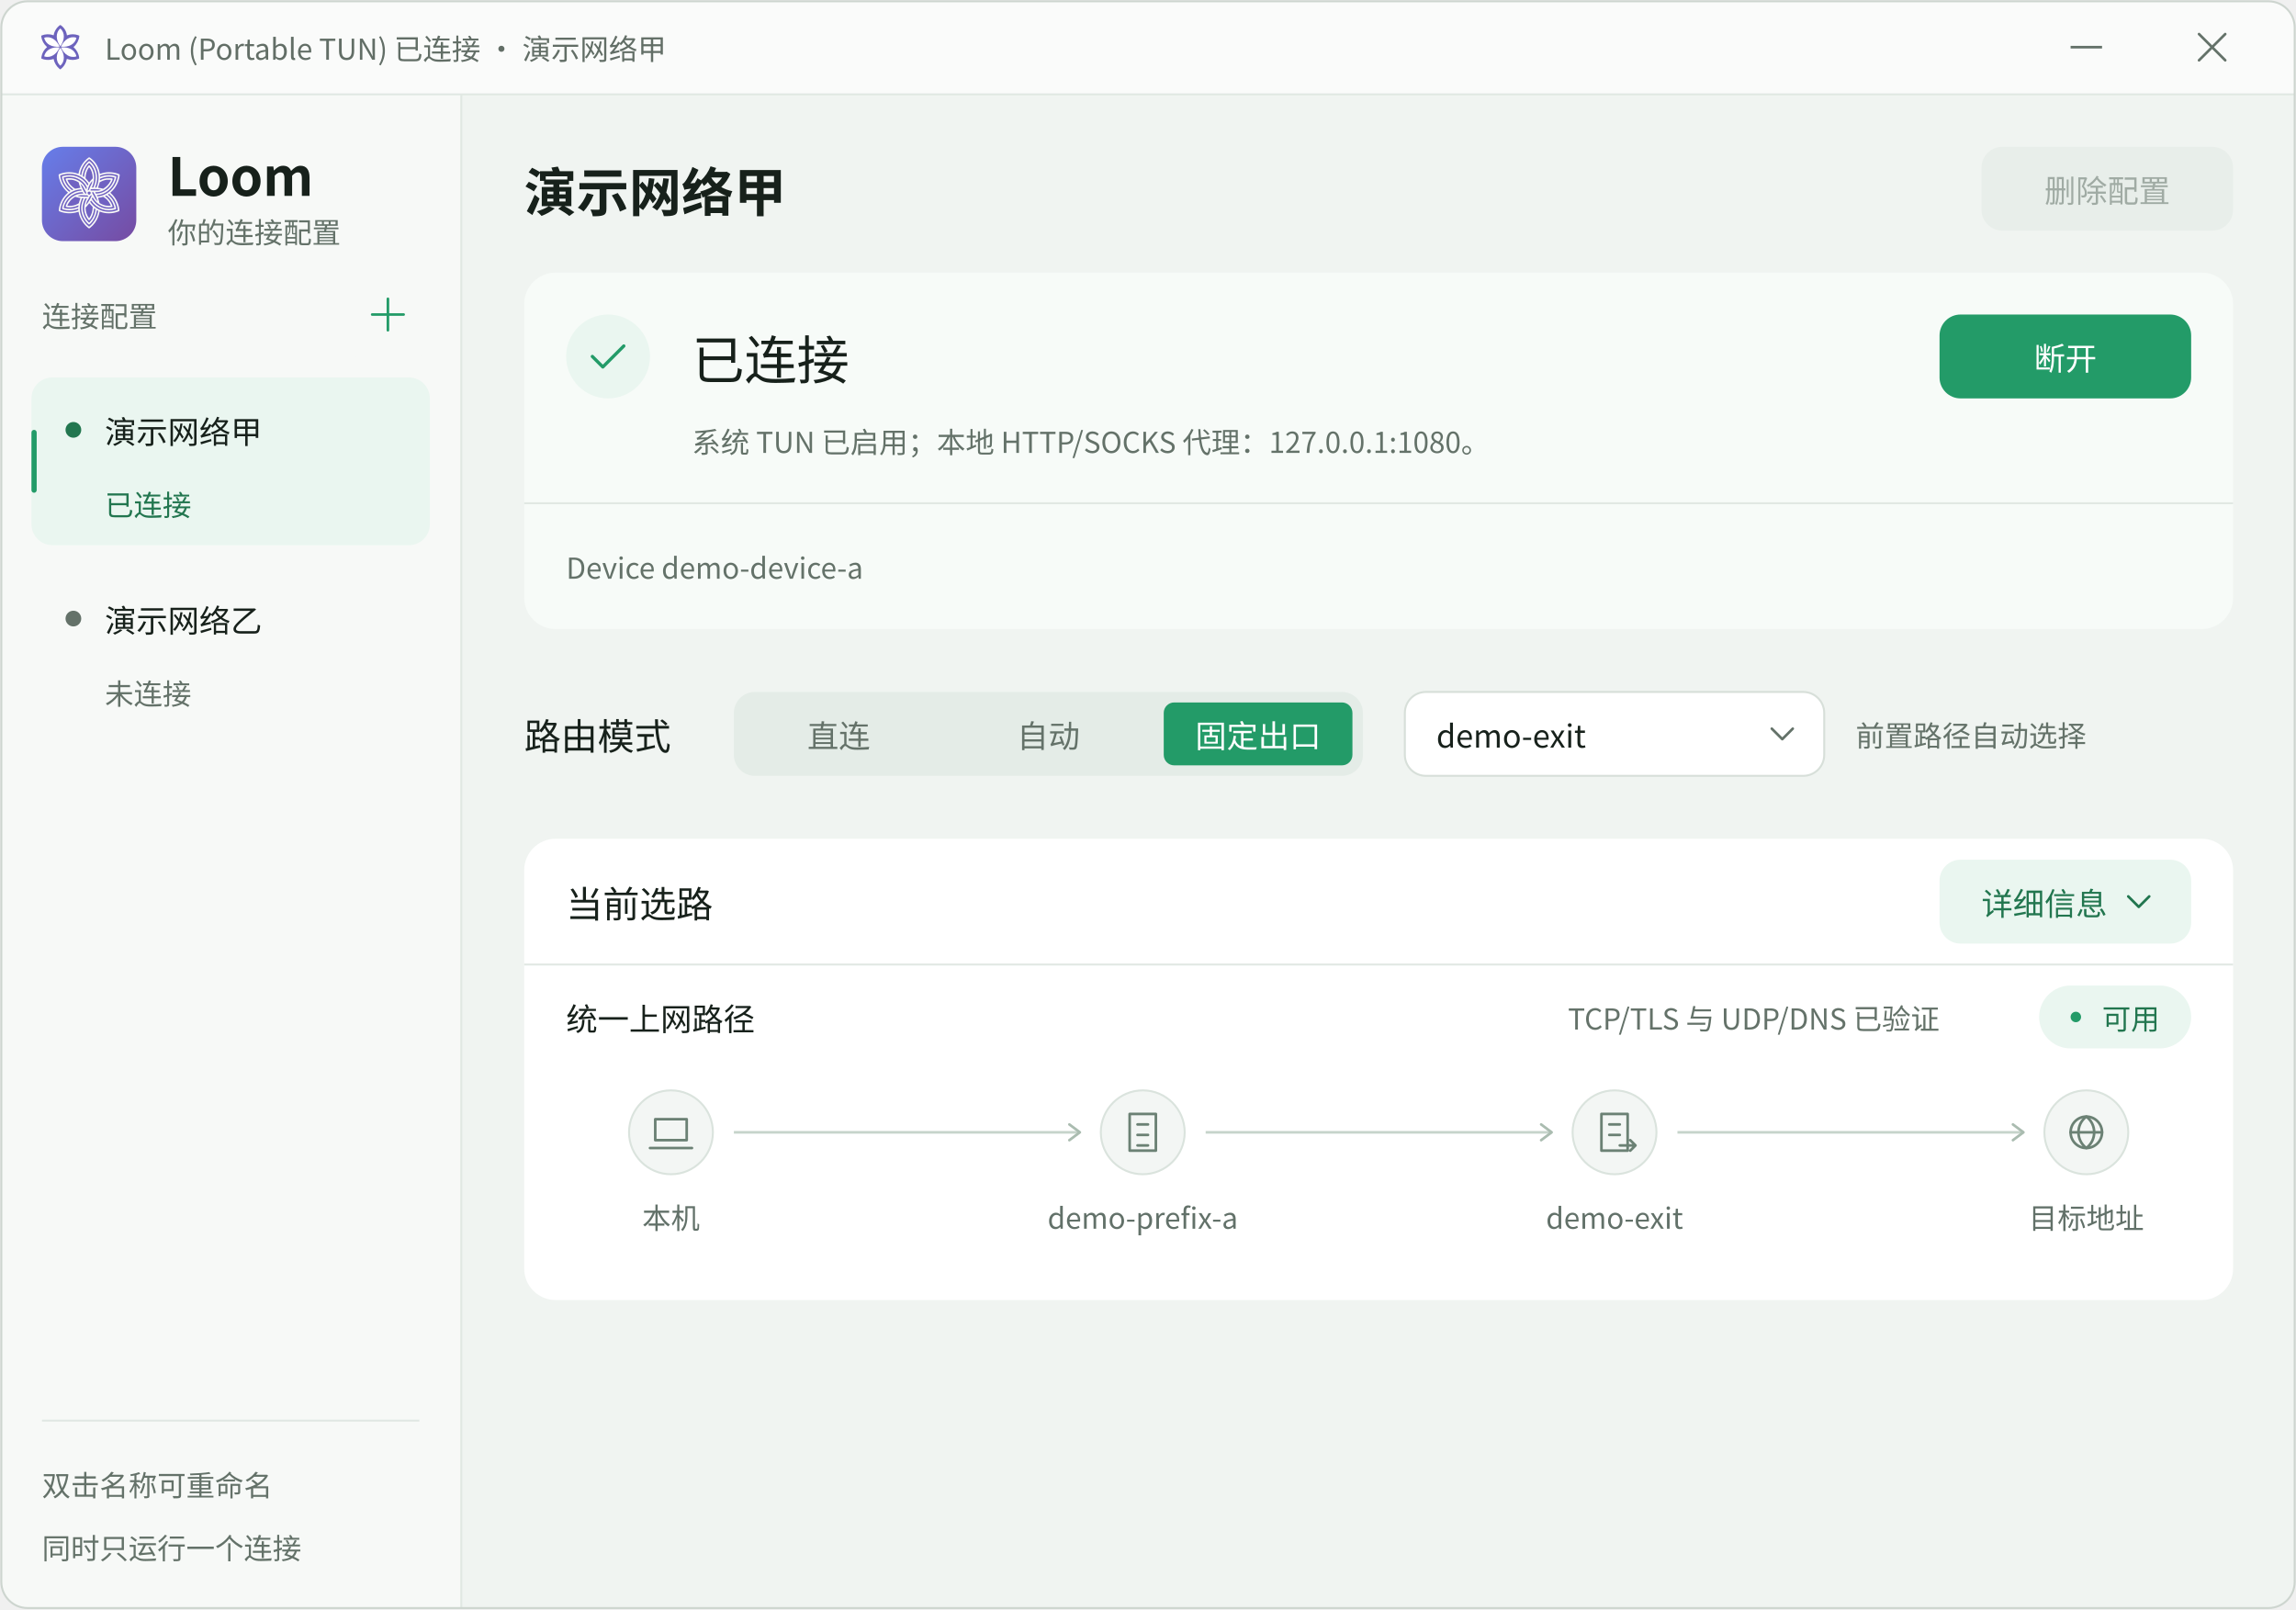
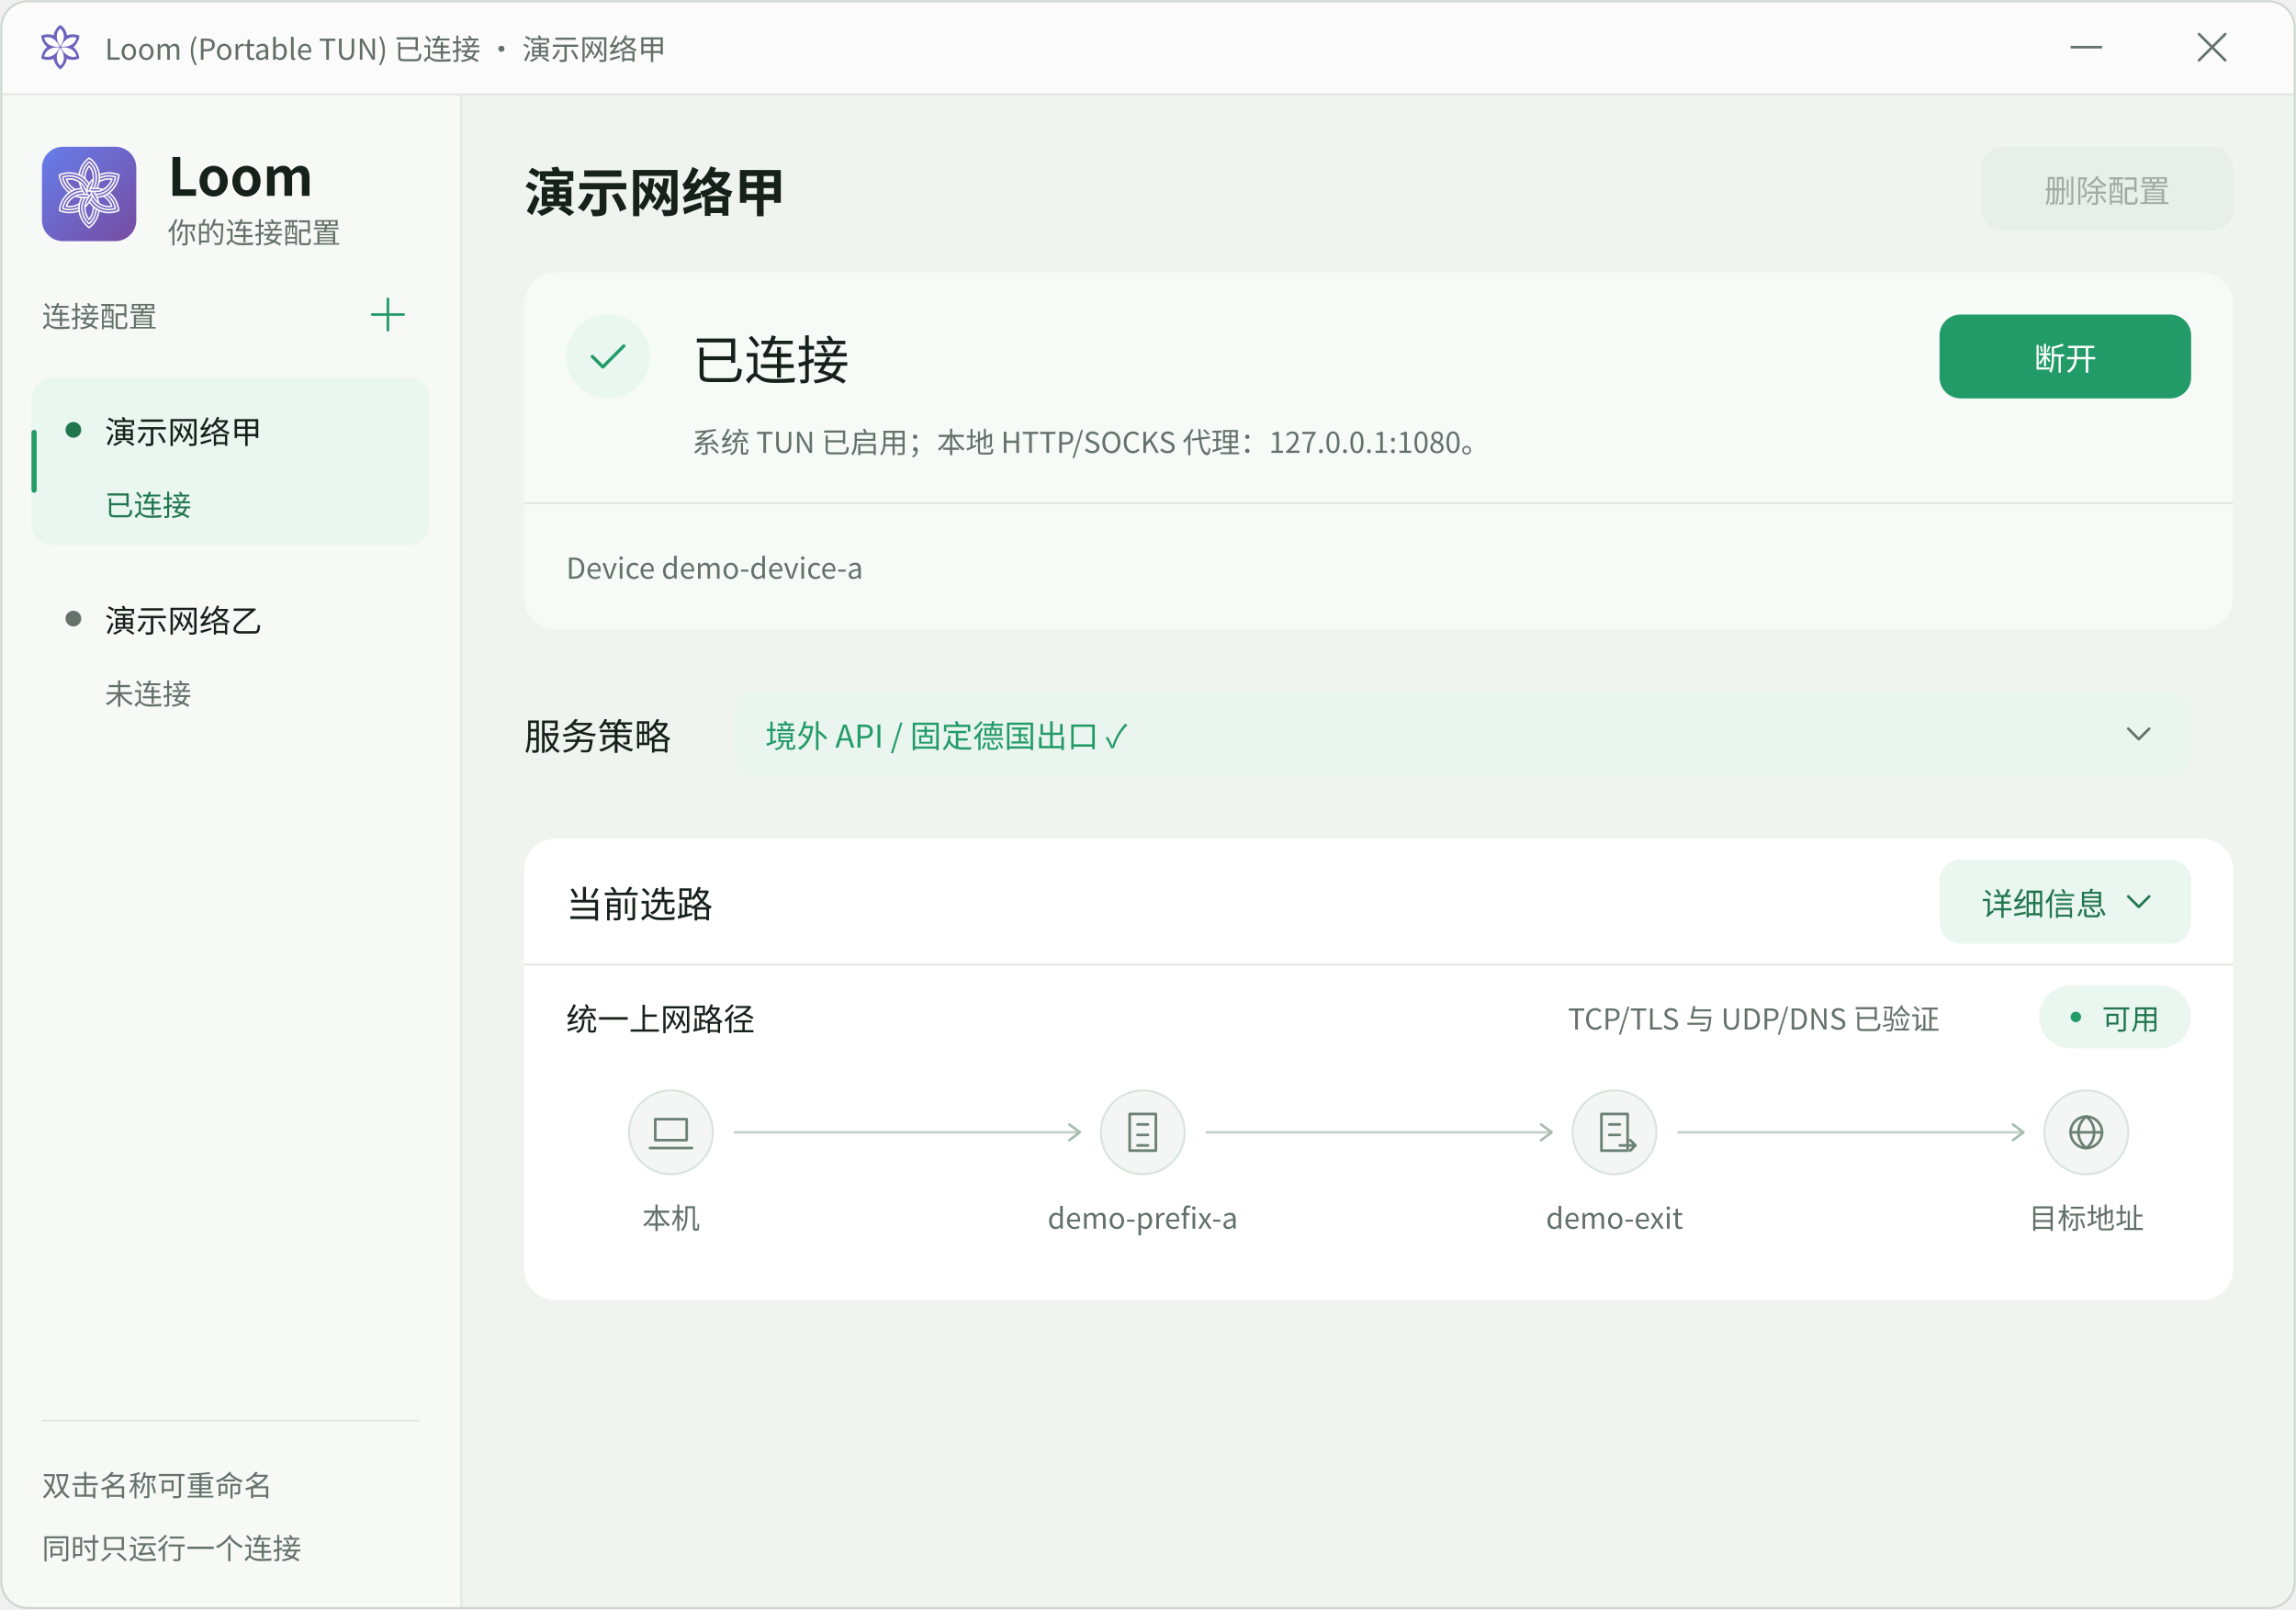
<svg xmlns="http://www.w3.org/2000/svg" width="876" height="614" viewBox="0 0 876 614" role="img" aria-labelledby="scene-title scene-description" font-family="'Segoe UI', 'Microsoft YaHei UI', 'Noto Sans CJK SC', sans-serif">
  <defs>
    <path id="loom-outline" d="M616 1108 c-67 -49 -118 -133 -129 -209 0 -6 0 -6 -14 -1 -75 27 -166 24 -239 -6 -13 -5 -14 -7 -11 -29 12 -80 53 -155 115 -211 l9 -8 -6 -5 c-61 -53 -100 -121 -114 -200 -5 -31 -5 -38 4 -42 57 -26 138 -34 203 -20 13 2 22 5 39 10 14 5 14 5 15 -2 9 -70 60 -155 121 -204 17 -15 18 -15 34 -2 47 37 87 93 107 151 7 20 16 52 16 60 0 4 1 4 12 0 72 -28 158 -27 236 3 17 6 17 7 15 27 -8 79 -49 159 -111 215 l-9 9 10 9 c61 53 105 139 114 219 2 15 1 16 -28 26 -75 25 -156 25 -227 -2 -4 -1 -8 -2 -8 -2 -1 0 -2 7 -3 15 -15 81 -60 152 -126 198 -12 9 -14 9 -25 1z" />
    <path id="petal-opening" d="M628 1040C520 945 535 790 628 660C721 790 736 945 628 1040Z" />
    <symbol id="loom-title-mark" viewBox="125 110 1005 1005">
      <g transform="translate(0 1254) scale(1 -1)">
        <use href="#loom-outline" fill="#6D63BD" />
        <use href="#petal-opening" fill="#FFFFFF" transform="rotate(0 628 644)" />
        <use href="#petal-opening" fill="#FFFFFF" transform="rotate(60 628 644)" />
        <use href="#petal-opening" fill="#FFFFFF" transform="rotate(120 628 644)" />
        <use href="#petal-opening" fill="#FFFFFF" transform="rotate(180 628 644)" />
        <use href="#petal-opening" fill="#FFFFFF" transform="rotate(240 628 644)" />
        <use href="#petal-opening" fill="#FFFFFF" transform="rotate(300 628 644)" />
      </g>
    </symbol>
    <linearGradient id="brand-bg" x1="0" y1="0" x2="1" y2="1">
      <stop offset="0" stop-color="#667EEA" />
      <stop offset="1" stop-color="#764BA2" />
    </linearGradient>
    <symbol id="loom-tile-mark" viewBox="0 0 1254 1254">
      <g transform="translate(0 1254) scale(1 -1)">
        <path d="M616 1108 c-67 -49 -118 -133 -129 -209 0 -6 0 -6 -14 -1 -75 27 -166 24 -239 -6 -13 -5 -14 -7 -11 -29 12 -80 53 -155 115 -211 l9 -8 -6 -5 c-61 -53 -100 -121 -114 -200 -5 -31 -5 -38 4 -42 57 -26 138 -34 203 -20 13 2 22 5 39 10 14 5 14 5 15 -2 9 -70 60 -155 121 -204 17 -15 18 -15 34 -2 47 37 87 93 107 151 7 20 16 52 16 60 0 4 1 4 12 0 72 -28 158 -27 236 3 17 6 17 7 15 27 -8 79 -49 159 -111 215 l-9 9 10 9 c61 53 105 139 114 219 2 15 1 16 -28 26 -75 25 -156 25 -227 -2 -4 -1 -8 -2 -8 -2 -1 0 -2 7 -3 15 -15 81 -60 152 -126 198 -12 9 -14 9 -25 1z" fill="#FAFAF7" />
        <path d="M639 1084 c105 -82 142 -225 92 -356 -7 -18 -7 -17 -16 -17 -4 0 -8 1 -8 1 -1 1 1 7 4 15 32 78 30 170 -5 243 -16 35 -40 66 -68 88 -9 8 -11 8 -20 0 -47 -39 -82 -103 -93 -169 -1 -7 -2 -12 -2 -13 -1 0 -17 8 -17 9 -1 1 4 27 7 40 13 44 37 89 68 124 15 16 44 43 47 43 0 0 5 -3 11 -8z" fill="#7062C2" />
        <path d="M638 1031 c77 -72 98 -200 50 -307 -3 -8 -5 -11 -7 -12 -2 -1 -17 -1 -18 0 -1 0 2 6 5 12 44 94 31 213 -31 278 -10 11 -12 10 -29 -12 -26 -36 -44 -83 -47 -128 0 -6 -1 -11 -1 -11 -1 0 -6 4 -16 11 -4 3 2 39 12 67 13 41 41 84 68 108 4 4 3 4 14 -6z" fill="#7062C2" />
        <path d="M635 973 c24 -33 37 -74 40 -124 l0 -15 -10 -10 c-11 -11 -23 -25 -32 -38 -6 -8 -5 -9 -13 3 -9 13 -19 24 -30 36 l-10 10 0 13 c3 48 18 94 42 128 6 7 6 7 13 -3z" fill="#7062C2" />
        <path d="M413 893 c79 -13 148 -56 193 -118 12 -17 11 -15 6 -26 -3 -6 -5 -10 -5 -10 0 0 -4 6 -9 13 -66 103 -190 147 -314 114 -20 -6 -21 -6 -14 -34 15 -60 54 -120 102 -158 9 -8 9 -7 0 -12 -9 -6 -8 -6 -18 2 -57 48 -97 120 -110 196 -2 14 -3 13 7 16 22 9 53 16 85 19 13 2 61 0 77 -2z" fill="#7062C2" />
        <path d="M923 895 c30 -3 83 -16 89 -22 2 -2 -7 -43 -14 -64 -34 -100 -109 -176 -200 -203 -23 -7 -59 -13 -61 -11 -2 2 -8 16 -8 16 0 1 7 2 16 2 74 9 136 45 185 108 27 35 49 81 57 120 4 17 3 19 -13 24 -62 19 -135 15 -193 -9 -9 -4 -9 -5 -9 7 l0 10 9 3 c25 10 56 17 83 19 9 1 50 1 59 0z" fill="#7062C2" />
        <path d="M400 854 c70 -9 134 -47 176 -104 7 -11 21 -34 21 -36 0 -2 -6 -24 -7 -25 0 -1 -4 5 -8 13 -38 76 -106 124 -190 134 -14 2 -49 1 -62 -1 -16 -3 -18 -5 -12 -21 14 -42 48 -88 87 -117 7 -5 13 -10 13 -10 0 -1 -17 -9 -18 -9 -5 0 -42 35 -56 52 -24 29 -46 72 -54 105 -3 11 -3 10 11 14 30 8 67 10 99 5z" fill="#7062C2" />
        <path d="M926 854 c13 -1 39 -7 40 -9 2 -2 -8 -34 -17 -55 -43 -93 -125 -152 -220 -158 l-11 0 -6 9 c-3 5 -5 9 -5 9 0 1 8 1 18 1 56 0 107 23 153 69 29 29 59 79 63 104 1 10 -11 13 -53 12 -42 0 -71 -6 -107 -24 -12 -6 -11 -6 -10 5 1 4 1 9 1 10 0 3 1 3 13 8 45 19 93 26 141 19z" fill="#7062C2" />
        <path d="M391 816 c30 -3 68 -16 91 -32 l6 -3 4 -15 c4 -16 10 -34 16 -47 4 -11 4 -11 -3 -11 -12 -2 -37 -6 -48 -9 -16 -4 -14 -4 -26 4 -38 25 -67 57 -86 96 -7 15 -7 16 0 17 10 1 36 1 46 0z" fill="#7062C2" />
        <path d="M914 816 c3 -2 2 -5 -4 -18 -19 -39 -53 -75 -89 -97 l-8 -5 -11 3 c-15 4 -33 8 -45 9 -6 1 -11 2 -11 2 -1 0 1 7 4 14 6 17 12 36 15 48 l1 9 9 5 c27 15 55 25 85 30 10 1 51 1 54 0z" fill="#7062C2" />
        <path d="M669 789 c-4 -19 -7 -27 -14 -39 -10 -18 -20 -39 -29 -64 -1 -4 -2 -5 -10 -9 -9 -5 -9 -5 -5 11 10 40 28 75 51 103 10 12 10 12 7 -2z" fill="#7062C2" />
        <path d="M529 746 c14 -16 17 -20 25 -37 8 -17 22 -42 30 -54 5 -9 6 -24 1 -26 -7 -2 -13 5 -35 46 -15 28 -35 75 -35 83 0 2 7 -4 14 -12z" fill="#7062C2" />
        <path d="M721 691 c25 -1 43 -3 61 -8 4 0 2 -2 -8 -5 -19 -6 -28 -7 -48 -6 -12 1 -29 1 -46 1 -36 -1 -37 -1 -33 11 2 7 1 6 24 7 12 0 23 1 26 1 2 0 13 0 24 -1z" fill="#7062C2" />
        <path d="M525 681 c5 -10 5 -10 -7 -10 -120 -9 -223 -101 -248 -221 -4 -22 -4 -23 11 -28 61 -19 132 -16 192 7 5 2 9 3 10 3 0 0 0 -5 0 -10 l1 -9 -9 -4 c-62 -24 -145 -25 -216 -1 -17 5 -16 4 -14 15 15 104 74 190 160 235 34 17 63 25 108 30 8 1 7 2 12 -7z" fill="#7062C2" />
        <path d="M638 655 l9 -4 0 -10 c1 -13 2 -12 -10 -19 l-9 -6 -10 6 -9 6 -1 11 0 11 9 5 c12 6 11 6 21 0z" fill="#7062C2" />
        <path d="M683 651 c0 -1 6 -10 12 -21 18 -30 29 -54 39 -82 6 -19 6 -19 -4 -9 -16 16 -22 25 -30 42 -7 14 -25 48 -30 54 -2 3 -3 15 -1 16 1 2 13 1 14 0z" fill="#7062C2" />
        <path d="M546 642 c3 -5 5 -9 5 -9 0 -1 -7 -1 -16 -1 -94 0 -185 -66 -216 -155 -7 -22 -6 -23 23 -27 44 -5 89 3 131 21 7 3 13 6 13 6 0 -1 -1 -5 -1 -11 l-1 -11 -11 -5 c-53 -22 -115 -26 -174 -12 -11 3 -10 3 -9 10 8 39 30 82 58 115 44 53 119 88 184 88 l9 0 5 -9z" fill="#7062C2" />
        <path d="M902 622 c45 -39 79 -92 96 -151 5 -19 10 -43 10 -51 l1 -7 -14 -5 c-89 -30 -180 -22 -253 22 -40 25 -68 49 -93 83 l-7 10 4 7 c7 13 6 12 12 3 73 -104 198 -148 317 -110 12 4 13 4 8 27 -9 42 -31 88 -59 123 -8 10 -33 35 -42 41 -6 5 -6 5 2 11 9 6 8 6 18 -3z" fill="#7062C2" />
        <path d="M542 610 c10 -1 27 -1 38 -1 l20 0 8 -5 c4 -2 8 -4 8 -5 0 0 -1 -2 -2 -4 l-1 -4 -43 0 c-45 1 -55 2 -81 7 -8 1 -14 3 -15 3 0 1 15 6 27 8 15 3 15 3 20 2 2 0 11 0 21 -1z" fill="#7062C2" />
        <path d="M661 609 c5 -9 -53 -107 -73 -125 -3 -3 -3 0 1 14 4 17 8 26 14 37 12 18 31 52 34 60 1 2 4 5 11 10 11 7 11 7 13 4z" fill="#7062C2" />
        <path d="M863 604 c48 -36 83 -90 98 -148 2 -7 3 -14 3 -14 -1 -1 -5 -3 -11 -4 -90 -23 -180 3 -247 69 -17 18 -42 51 -42 56 0 2 9 20 10 20 0 0 3 -4 5 -8 36 -66 102 -112 177 -124 12 -2 51 -2 64 0 19 4 21 5 17 17 -15 50 -55 103 -97 128 -1 1 -2 2 -2 2 0 1 17 10 19 10 0 0 3 -2 6 -4z" fill="#7062C2" />
        <path d="M458 585 c12 -4 37 -9 48 -11 8 0 7 0 3 -10 -5 -13 -13 -36 -16 -49 -3 -13 -2 -12 -19 -21 -38 -19 -72 -26 -112 -25 -22 1 -23 1 -23 5 3 13 23 45 41 67 16 18 58 49 64 48 1 -1 7 -2 14 -4z" fill="#7062C2" />
        <path d="M824 583 c35 -22 63 -53 81 -89 6 -12 11 -22 10 -23 -4 -3 -47 -2 -68 2 -26 5 -69 24 -82 35 0 1 -2 8 -4 17 -2 9 -6 23 -10 32 -6 19 -6 18 1 19 14 1 57 11 59 13 1 1 4 0 13 -6z" fill="#7062C2" />
        <path d="M553 570 c1 -1 1 -2 -2 -7 -11 -21 -21 -55 -26 -82 -15 -86 17 -180 82 -245 20 -20 19 -20 40 0 44 45 71 101 82 165 1 6 2 11 2 11 0 1 4 -1 9 -4 l8 -4 0 -5 c-11 -74 -51 -146 -110 -198 -12 -10 -10 -10 -21 -1 -77 65 -122 167 -113 259 3 34 14 74 26 103 l4 9 9 0 c5 0 9 0 10 -1z" fill="#7062C2" />
        <path d="M597 570 c0 -1 -4 -9 -8 -18 -43 -88 -35 -184 20 -258 15 -20 17 -21 27 -10 30 33 52 90 57 145 0 11 0 11 10 3 10 -7 9 -6 7 -19 -7 -62 -34 -117 -76 -161 l-7 -7 -8 8 c-51 50 -82 131 -77 200 3 35 12 70 28 103 l7 14 10 0 c5 0 10 0 10 0z" fill="#7062C2" />
        <path d="M639 493 c5 -6 14 -17 22 -24 l13 -14 0 -8 c0 -44 -14 -93 -38 -130 -9 -14 -9 -14 -13 -8 -26 35 -42 84 -42 127 l0 11 12 12 c11 12 22 25 31 38 3 4 6 7 6 7 0 0 4 -5 9 -11z" fill="#7062C2" />
      </g>
    </symbol>
    <clipPath id="window-clip">
      <rect x="0.5" y="0.5" width="875" height="613" rx="10" fill="none" />
    </clipPath>
    <clipPath id="content-clip">
      <rect x="200" y="52" width="652" height="561.5" fill="none" />
    </clipPath>
  </defs>
  <g clip-path="url(#window-clip)">
    <rect x="0" y="0" width="876" height="614" fill="#F0F4F1" />
    <rect x="0" y="36" width="176" height="578" fill="#F7F9F7" />
    <rect x="0" y="0" width="876" height="36" fill="#FAFBFA" />
    <line x1="0" y1="36" x2="876" y2="36" stroke="#E1E8E3" stroke-width="0.75" />
    <line x1="176" y1="36" x2="176" y2="614" stroke="#E1E8E3" stroke-width="0.75" />
    <use href="#loom-title-mark" x="14" y="9" width="18" height="18" />
    <text x="40" y="18" font-size="11" fill="#626E66" font-weight="400" text-anchor="start" dominant-baseline="central">Loom (Portable TUN) 已连接 · 演示网络甲</text>
    <line x1="790" y1="18" x2="802" y2="18" stroke="#647269" stroke-width="1" />
    <path d="M839 13l10 10m0-10l-10 10" fill="none" stroke="#647269" stroke-width="1" stroke-linecap="round" stroke-linejoin="round" />
    <rect x="16" y="56" width="36" height="36" rx="8" fill="url(#brand-bg)" />
    <use href="#loom-tile-mark" x="16" y="56" width="36" height="36" />
    <text x="64" y="66" font-size="20" fill="#17211B" font-weight="600" text-anchor="start" dominant-baseline="central">Loom</text>
    <text x="64" y="88" font-size="11" fill="#647269" font-weight="400" text-anchor="start" dominant-baseline="central">你的连接配置</text>
    <text x="16" y="120" font-size="11" fill="#647269" font-weight="500" text-anchor="start" dominant-baseline="central">连接配置</text>
    <g data-ui="icon-button">
      <rect x="132" y="104" width="32" height="32" rx="4" fill="#F7F9F7" />
      <path d="M142 120h12m-6-6v12" fill="none" stroke="#239B68" stroke-width="1" stroke-linecap="round" stroke-linejoin="round" />
    </g>
    <g data-ui="profile-row" data-selected="true">
      <rect x="12" y="144" width="152" height="64" rx="8" fill="#EAF6F0" />
      <rect x="12" y="164" width="2" height="24" rx="1" fill="#239B68" />
      <circle cx="28" cy="164" r="3" fill="#22764F" />
      <text x="40" y="164" font-size="12" fill="#17211B" font-weight="500" text-anchor="start" dominant-baseline="central">演示网络甲</text>
      <text x="40" y="192" font-size="11" fill="#22764F" font-weight="400" text-anchor="start" dominant-baseline="central">已连接</text>
    </g>
    <g data-ui="profile-row" data-selected="false">
      <circle cx="28" cy="236" r="3" fill="#647269" />
      <text x="40" y="236" font-size="12" fill="#17211B" font-weight="400" text-anchor="start" dominant-baseline="central">演示网络乙</text>
      <text x="40" y="264" font-size="11" fill="#647269" font-weight="400" text-anchor="start" dominant-baseline="central">未连接</text>
    </g>
    <line x1="16" y1="542" x2="160" y2="542" stroke="#E1E8E3" stroke-width="0.75" />
    <text x="16" y="566" font-size="11" fill="#647269" font-weight="400" text-anchor="start" dominant-baseline="central">双击名称可重命名</text>
    <text x="16" y="590" font-size="11" fill="#647269" font-weight="400" text-anchor="start" dominant-baseline="central">同时只运行一个连接</text>
    <g clip-path="url(#content-clip)" data-ui="scroll-content">
      <text x="200" y="72" font-size="20" fill="#17211B" font-weight="600" text-anchor="start" dominant-baseline="central">演示网络甲</text>
      <g data-ui="button" data-state="disabled">
        <rect x="756" y="56" width="96" height="32" rx="8" fill="#E8EEEA" />
        <text x="804.0" y="72.0" font-size="12" fill="#A0ABA4" font-weight="500" text-anchor="middle" dominant-baseline="central">删除配置</text>
      </g>
      <g data-ui="panel" data-kind="connection-summary">
        <rect x="200" y="104" width="652" height="136" rx="12" fill="#F7FBF8" />
        <circle cx="232" cy="136" r="16" fill="#EAF6F0" />
        <path d="M226 136l4 4 8-8" fill="none" stroke="#239B68" stroke-width="1.25" stroke-linecap="round" stroke-linejoin="round" />
        <text x="264" y="136" font-size="20" fill="#17211B" font-weight="500" text-anchor="start" dominant-baseline="central">已连接</text>
        <g data-ui="button" data-state="primary">
          <rect x="740" y="120" width="96" height="32" rx="8" fill="#239B68" />
          <text x="788.0" y="136.0" font-size="12" fill="#FFFFFF" font-weight="500" text-anchor="middle" dominant-baseline="central">断开</text>
        </g>
        <text x="264" y="168" font-size="11" fill="#647269" font-weight="400" text-anchor="start" dominant-baseline="central">系统 TUN 已启用；本地 HTTP/SOCKS 代理：127.0.0.1:1080。</text>
        <line x1="200" y1="192" x2="852" y2="192" stroke="#E1E8E3" stroke-width="0.75" data-ui="panel-divider" />
        <text x="216" y="216" font-size="11" fill="#647269" font-weight="400" text-anchor="start" dominant-baseline="central">Device  demo-device-a</text>
      </g>
-       <text x="200" y="280" font-size="14" fill="#17211B" font-weight="500" text-anchor="start" dominant-baseline="central">路由模式</text>
-       <g data-ui="segmented-control">
-         <rect x="280" y="264" width="240" height="32" rx="8" fill="#E4ECE7" />
-         <rect x="444" y="268" width="72" height="24" rx="4" fill="#239B68" data-ui="selected-segment" />
-         <text x="320" y="280" font-size="12" fill="#647269" font-weight="400" text-anchor="middle" dominant-baseline="central">直连</text>
-         <text x="400" y="280" font-size="12" fill="#647269" font-weight="400" text-anchor="middle" dominant-baseline="central">自动</text>
-         <text x="480" y="280" font-size="12" fill="#FFFFFF" font-weight="500" text-anchor="middle" dominant-baseline="central">固定出口</text>
+       <text x="200" y="280" font-size="14" fill="#17211B" font-weight="500" text-anchor="start" dominant-baseline="central">服务策略</text>
+       <g data-ui="service-policy-select">
+         <rect x="280" y="264" width="556" height="32" rx="8" fill="#E9F5EE" />
+         <text x="292" y="280" font-size="12" fill="#239B68" font-weight="400" text-anchor="start" dominant-baseline="central">境外 API / 固定德国出口 ✓</text>
+         <path d="M812 278l4 4 4-4" fill="none" stroke="#647269" stroke-width="1" stroke-linecap="round" stroke-linejoin="round" />
      </g>
-       <g data-ui="select">
-         <rect x="536" y="264" width="160" height="32" rx="8" fill="#FFFFFF" stroke="#D7DFD9" stroke-width="0.75" />
-         <text x="548" y="280" font-size="12" fill="#17211B" font-weight="400" text-anchor="start" dominant-baseline="central">demo-exit</text>
-         <path d="M676 278l4 4 4-4" fill="none" stroke="#647269" stroke-width="1" stroke-linecap="round" stroke-linejoin="round" />
-       </g>
-       <text x="708" y="280" font-size="11" fill="#647269" font-weight="400" text-anchor="start" dominant-baseline="central">前置路径自动选择</text>
      <g data-ui="panel" data-kind="routes">
        <rect x="200" y="320" width="652" height="176" rx="12" fill="#FFFFFF" />
        <text x="216" y="344" font-size="14" fill="#17211B" font-weight="500" text-anchor="start" dominant-baseline="central">当前选路</text>
        <g data-ui="button" data-state="tonal">
          <rect x="740" y="328" width="96" height="32" rx="8" fill="#EAF6F0" />
          <text x="780.0" y="344.0" font-size="12" fill="#22764F" font-weight="500" text-anchor="middle" dominant-baseline="central">详细信息</text>
          <path d="M812 342.0l4 4 4 -4" fill="none" stroke="#22764F" stroke-width="1" stroke-linecap="round" stroke-linejoin="round" />
        </g>
        <line x1="200" y1="368" x2="852" y2="368" stroke="#E1E8E3" stroke-width="0.75" data-ui="panel-divider" />
        <g data-ui="route-row" data-service="统一上网路径">
          <text x="216" y="388" font-size="12" fill="#17211B" font-weight="500" text-anchor="start" dominant-baseline="central">统一上网路径</text>
          <text x="740" y="388" font-size="11" fill="#647269" font-weight="400" text-anchor="end" dominant-baseline="central">TCP/TLS 与 UDP/DNS 已验证</text>
          <g data-ui="status-badge" data-state="available">
            <rect x="778" y="376" width="58" height="24" rx="12" fill="#EAF6F0" />
            <circle cx="792" cy="388" r="2" fill="#239B68" />
            <text x="802" y="388" font-size="11" fill="#22764F" font-weight="400" text-anchor="start" dominant-baseline="central">可用</text>
          </g>
          <line x1="280.0" y1="432" x2="412.0" y2="432" stroke="#C6D4CB" stroke-width="1" />
          <path d="M408.0 429l4 3-4 3" fill="none" stroke="#AABCB0" stroke-width="1" stroke-linecap="round" stroke-linejoin="round" />
          <line x1="460.0" y1="432" x2="592.0" y2="432" stroke="#C6D4CB" stroke-width="1" />
          <path d="M588.0 429l4 3-4 3" fill="none" stroke="#AABCB0" stroke-width="1" stroke-linecap="round" stroke-linejoin="round" />
          <line x1="640.0" y1="432" x2="772.0" y2="432" stroke="#C6D4CB" stroke-width="1" />
          <path d="M768.0 429l4 3-4 3" fill="none" stroke="#AABCB0" stroke-width="1" stroke-linecap="round" stroke-linejoin="round" />
          <circle cx="256.0" cy="432" r="16" fill="#F3F6F4" stroke="#DAE3DD" stroke-width="0.75" />
          <g transform="translate(256.0 432)">
            <path d="M-6-5H6v8H-6zM-8 6H8" fill="none" stroke="#6B8174" stroke-width="1" stroke-linecap="round" stroke-linejoin="round" />
          </g>
          <text x="256.0" y="464" font-size="11" fill="#627169" font-weight="400" text-anchor="middle" dominant-baseline="central">本机</text>
          <circle cx="436.0" cy="432" r="16" fill="#F3F6F4" stroke="#DAE3DD" stroke-width="0.75" />
          <g transform="translate(436.0 432)">
            <path d="M-5-7H5V7H-5zM-2-3H2M-2 1H2M-2 5H2" fill="none" stroke="#6B8174" stroke-width="1" stroke-linecap="round" stroke-linejoin="round" />
          </g>
          <text x="436.0" y="464" font-size="11" fill="#627169" font-weight="400" text-anchor="middle" dominant-baseline="central">demo-prefix-a</text>
          <circle cx="616.0" cy="432" r="16" fill="#F3F6F4" stroke="#DAE3DD" stroke-width="0.75" />
          <g transform="translate(616.0 432)">
            <path d="M-5-7H5V7H-5zM-2-3H2M-2 1H2M2 5H8m-2-2 2 2-2 2" fill="none" stroke="#6B8174" stroke-width="1" stroke-linecap="round" stroke-linejoin="round" />
          </g>
          <text x="616.0" y="464" font-size="11" fill="#627169" font-weight="400" text-anchor="middle" dominant-baseline="central">demo-exit</text>
          <circle cx="796.0" cy="432" r="16" fill="#F3F6F4" stroke="#DAE3DD" stroke-width="0.75" />
          <g transform="translate(796.0 432)">
            <circle cx="0" cy="0" r="6" fill="none" stroke="#6B8174" stroke-width="1" />
            <path d="M-6 0H6M0-6C-4-3-4 3 0 6C4 3 4-3 0-6" fill="none" stroke="#6B8174" stroke-width="1" stroke-linecap="round" stroke-linejoin="round" />
          </g>
          <text x="796.0" y="464" font-size="11" fill="#627169" font-weight="400" text-anchor="middle" dominant-baseline="central">目标地址</text>
        </g>
      </g>
    </g>
  </g>
  <rect x="0.5" y="0.5" width="875" height="613" rx="10" fill="none" stroke="#CDD5CF" stroke-width="0.75" />
</svg>
